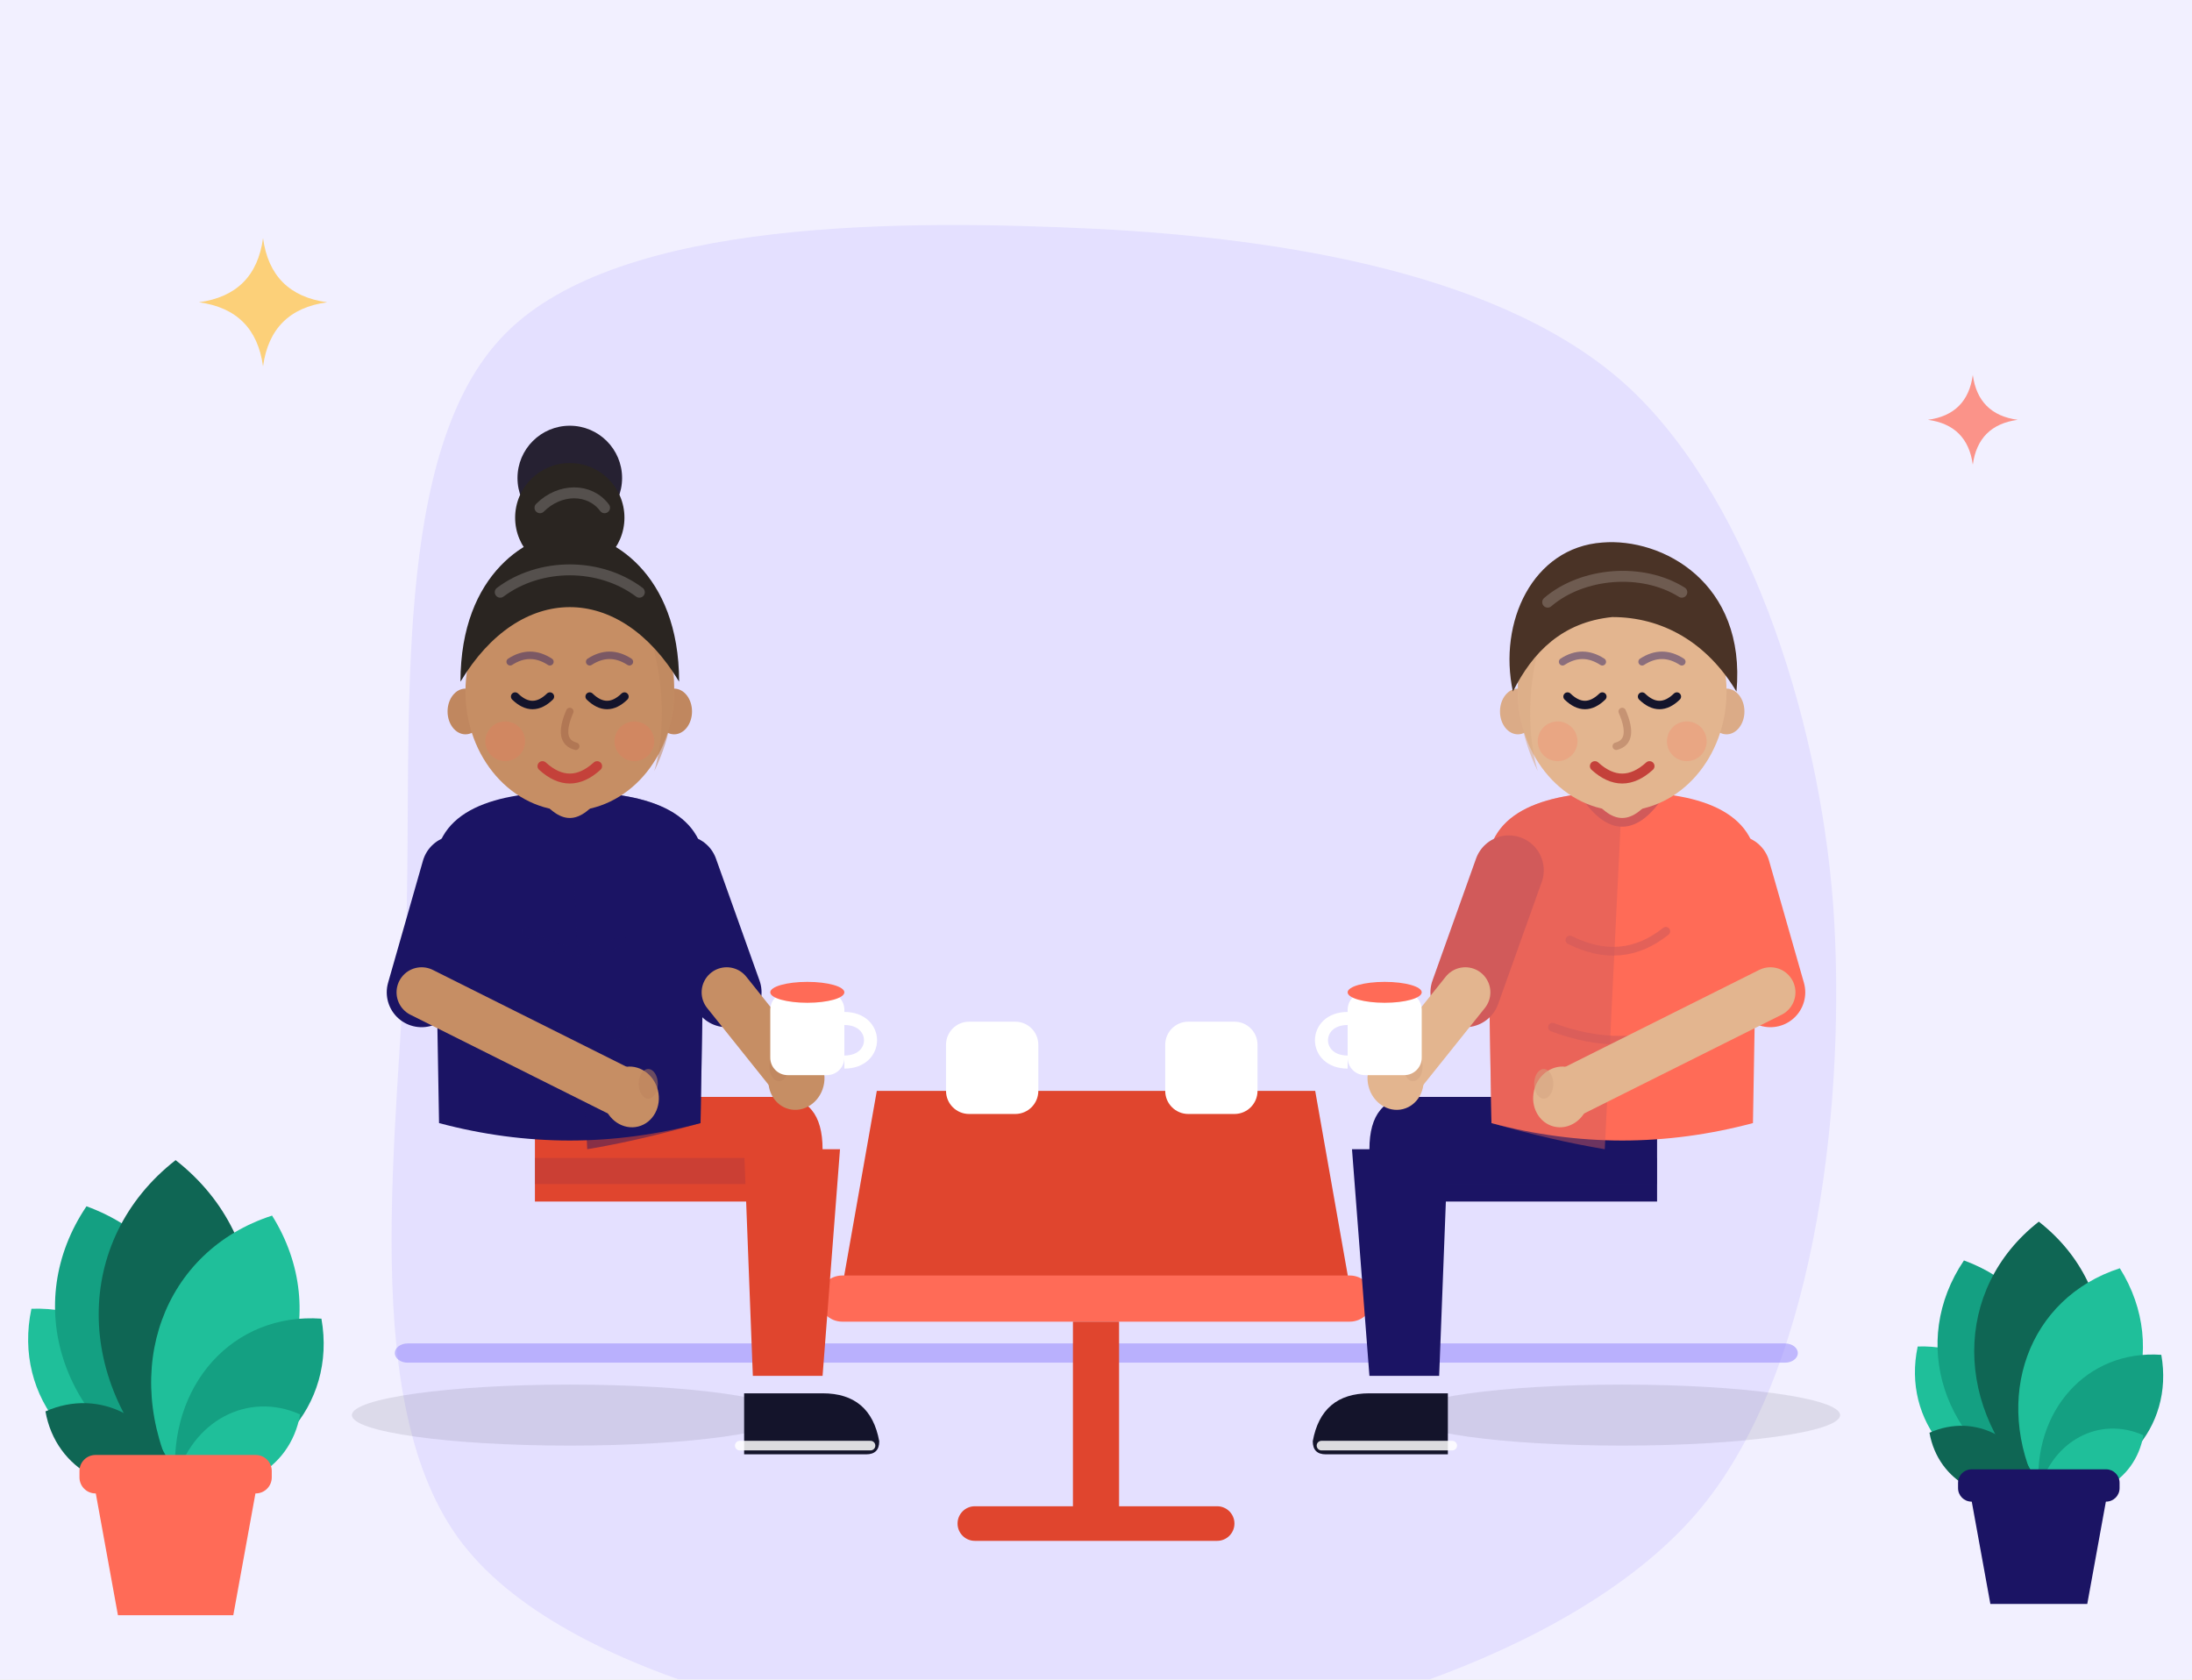
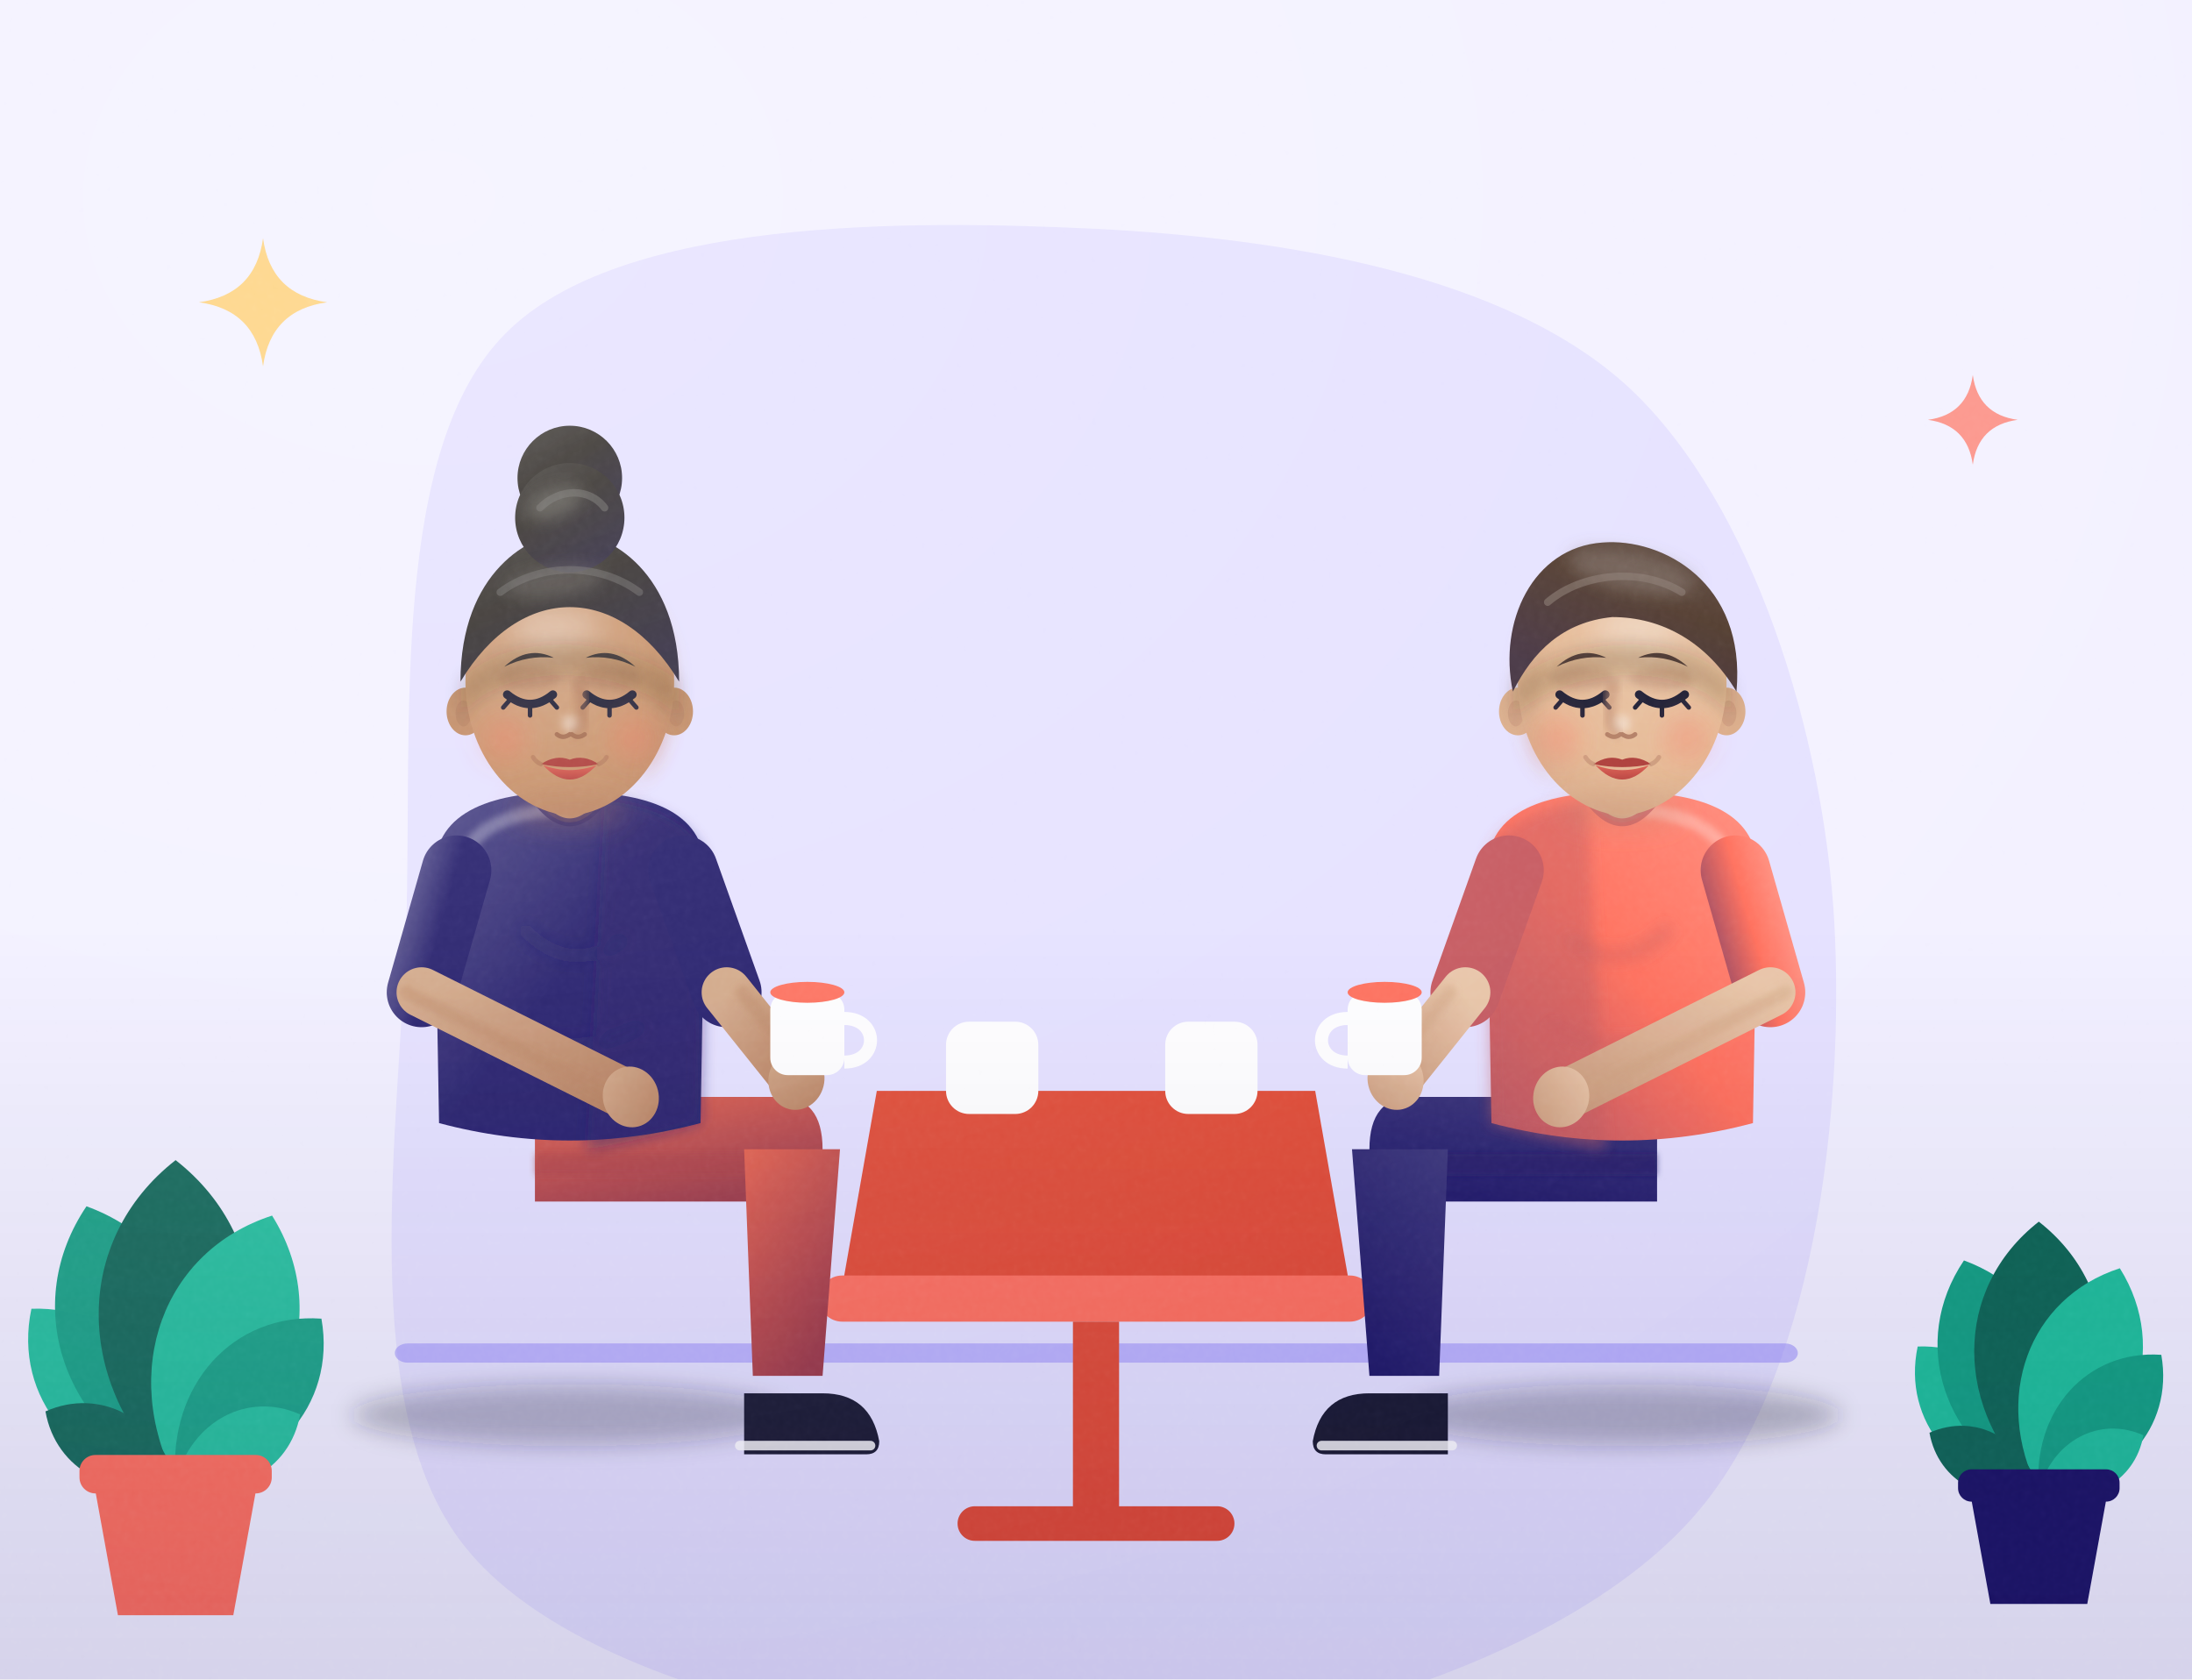
<svg xmlns="http://www.w3.org/2000/svg" viewBox="0 0 342 262" width="342" height="262" preserveAspectRatio="xMidYMid slice">
+   <defs>
+     <filter id="b1" x="-60%" y="-60%" width="220%" height="220%">
+       <feGaussianBlur stdDeviation="0.8" />
+     </filter>
+     <filter id="b2" x="-60%" y="-60%" width="220%" height="220%">
+       <feGaussianBlur stdDeviation="1.6" />
+     </filter>
+     <filter id="b3" x="-60%" y="-60%" width="220%" height="220%">
+       <feGaussianBlur stdDeviation="2.6" />
+     </filter>
+     <filter id="b5" x="-60%" y="-60%" width="220%" height="220%">
+       <feGaussianBlur stdDeviation="4.5" />
+     </filter>
+     <filter id="b8" x="-60%" y="-60%" width="220%" height="220%">
+       <feGaussianBlur stdDeviation="8" />
+     </filter>
+     <radialGradient id="pgl" cx="0.2" cy="0.12" r="0.95">
+       <stop offset="0" stop-color="#ffffff" stop-opacity="0.2" />
+       <stop offset="1" stop-color="#ffffff" stop-opacity="0" />
+     </radialGradient>
+     <linearGradient id="pvg" x1="0" y1="0.55" x2="0" y2="1">
+       <stop offset="0" stop-color="#1b1464" stop-opacity="0" />
+       <stop offset="1" stop-color="#1b1464" stop-opacity="0.14" />
+     </linearGradient>
+     <filter id="pgr" x="0" y="0" width="100%" height="100%">
+       <feTurbulence type="fractalNoise" baseFrequency="0.9" numOctaves="2" seed="7" />
+       <feColorMatrix type="saturate" values="0" />
+     </filter>
+   </defs>
  <rect x="0" y="0" width="342" height="262" rx="0" fill="#f2f0ff" />
  <path d="M286.2 144.1C287.8 173.5 283.1 215.7 263.9 237C244.7 258.4 202.8 271.4 171 272.2C139.2 273 91 263.4 73.1 242C55.1 220.7 62.4 175.8 63.4 144.1C64.3 112.4 60.9 70 78.9 52C96.8 33.9 141.8 34.3 171 35.7C200.2 37.2 235.2 42.7 254.4 60.7C273.6 78.8 284.6 114.7 286.2 144.1Z" fill="#e4e0ff" />
  <path d="M41.04 37.16Q42.24 45.96 51.04 47.16Q42.24 48.36 41.04 57.16Q39.84 48.36 31.04 47.16Q39.84 45.96 41.04 37.16Z" fill="#ffc857" opacity="0.8" />
  <path d="M307.8 58.5Q308.64 64.66 314.8 65.5Q308.64 66.34 307.8 72.5Q306.96 66.34 300.8 65.5Q306.96 64.66 307.8 58.5Z" fill="#ff6b57" opacity="0.7" />
  <rect x="61.6" y="209.6" width="218.9" height="3" rx="2" fill="#8d80fb" opacity="0.5" />
  <g transform="translate(171 204.4) scale(0.9)">
    <path d="M-44 -4h88l-6 -34h-76z" fill="#e0452e" />
    <rect x="-48" y="-6" width="96" height="8" rx="4" fill="#ff6b57" />
    <rect x="-4" y="2" width="8" height="34" rx="0" fill="#e0452e" />
    <rect x="-24" y="34" width="48" height="6" rx="3" fill="#e0452e" />
    <rect x="-26" y="-50" width="16" height="16" rx="4" fill="#ffffff" />
    <rect x="12" y="-50" width="16" height="16" rx="4" fill="#ffffff" />
  </g>
  <g transform="translate(88.9 97.7) scale(0.68 0.68)">
-     <ellipse cx="0" cy="181" rx="50" ry="7" fill="#14142b" opacity="0.1" />
-     <circle cx="0" cy="-34" r="12" fill="#262132" />
-     <path d="M-8 108h56q10 0 10 12v8q0 4-4 4H-8z" fill="#e0452e" />
-     <path d="M-8 128h60v-6H-8z" fill="#b53a3a" opacity="0.5" />
-     <path d="M40 120h22l-4 52H42z" fill="#e0452e" />
+     <defs>
+       <linearGradient id="t6" x1="0" y1="0" x2="1" y2="1">
+         <stop offset="0" stop-color="#494383" />
+         <stop offset="0.5" stop-color="#1b1464" />
+         <stop offset="1" stop-color="#1b1464" />
+       </linearGradient>
+       <linearGradient id="b7" x1="0" y1="0" x2="0.6" y2="1">
+         <stop offset="0" stop-color="#e45b47" />
+         <stop offset="1" stop-color="#993341" />
+       </linearGradient>
+       <linearGradient id="k8" x1="0" y1="0" x2="1" y2="1">
+         <stop offset="0" stop-color="#d1a583" />
+         <stop offset="1" stop-color="#b37956" />
+       </linearGradient>
+       <linearGradient id="d9" x1="0" y1="0" x2="0.5" y2="1">
+         <stop offset="0" stop-color="#3d377b" />
+         <stop offset="1" stop-color="#1b1464" />
+       </linearGradient>
+     </defs>
+     <g filter="url(#b3)">
+       <ellipse cx="0" cy="181" rx="50" ry="7" fill="#14142b" opacity="0.28" />
+     </g>
+     <defs>
+       <linearGradient id="h1" x1="0" y1="0" x2="0.6" y2="1">
+         <stop offset="0" stop-color="#3f3b37" />
+         <stop offset="0.45" stop-color="#2a2521" />
+         <stop offset="1" stop-color="#262035" />
+       </linearGradient>
+       <linearGradient id="hl2" x1="0" y1="0" x2="0" y2="1">
+         <stop offset="0" stop-color="#2a2521" />
+         <stop offset="1" stop-color="#231d43" />
+       </linearGradient>
+     </defs>
+     <circle cx="0" cy="-34" r="12" fill="url(#h1)" />
+     <path d="M-8 108h56q10 0 10 12v8q0 4-4 4H-8z" fill="url(#b7)" />
+     <g filter="url(#b1)">
+       <path d="M-8 126h60v-5H-8z" fill="#a9373d" opacity="0.5" />
+     </g>
+     <path d="M40 120h22l-4 52H42z" fill="url(#b7)" />
    <path d="M40 176h18q11 0 13 11q0 3-3 3h-28z" fill="#14142b" />
+     <g filter="url(#b1)">
+       <path d="M46 179h12" stroke="#8a8a95" stroke-width="2" opacity="0.5" />
+     </g>
    <path d="M39 188h30" stroke="#fff" stroke-width="2.2" stroke-linecap="round" opacity="0.85" />
-     <path d="M-7 26h14v16Q0 48 -7 42Z" fill="#c68e64" />
-     <path d="M-7 36Q0 44 7 36V42Q0 48 -7 42Z" fill="#bb825c" opacity="0.6" />
-     <path d="M-31 56C-31 42-17 38 0 38S31 42 31 56L30 114Q0 122 -30 114Z" fill="#1b1464" />
-     <path d="M0 38C17 38 31 42 31 56L30 114Q16 118 4 120Z" fill="#1b1464" opacity="0.45" />
-     <path d="M-10 70Q0 78 12 72M-14 92Q0 98 16 92" stroke="#1b1464" stroke-width="2" fill="none" stroke-linecap="round" opacity="0.6" />
-     <path d="M-9 38Q0 52 9 38" fill="#c68e64" />
-     <path d="M-9 38Q0 52 9 38" stroke="#1b1464" stroke-width="2" fill="none" />
-     <path d="M-26 56L-34 84" stroke="#1b1464" stroke-width="16" stroke-linecap="round" fill="none" />
-     <path d="M-34 84L14 108" stroke="#c68e64" stroke-width="11.5" stroke-linecap="round" fill="none" />
-     <path d="M-34 84L-10 96" stroke="#1b1464" stroke-width="15" stroke-linecap="round" fill="none" opacity="0" />
-     <ellipse cx="14" cy="108" rx="6.4" ry="7" fill="#c68e64" transform="rotate(-14 14 108)" />
-     <ellipse cx="18" cy="105" rx="2.2" ry="3.4" fill="#bb825c" opacity="0.5" />
+     <path d="M-7 26h14v16Q0 48 -7 42Z" fill="url(#k8)" />
+     <g filter="url(#b1)">
+       <path d="M-7 34Q0 46 7 34V44Q0 50 -7 44Z" fill="#b77d58" opacity="0.55" />
+     </g>
+     <path d="M-31 56C-31 42-17 38 0 38S31 42 31 56L30 114Q0 122 -30 114Z" fill="url(#t6)" />
+     <g filter="url(#b2)">
+       <path d="M8 40C26 42 31 50 31 56L30 114Q16 118 4 120Z" fill="#1b1464" opacity="0.5" />
+       <path d="M-10 70Q0 80 12 72M-14 92Q0 100 16 92" stroke="#1b1464" stroke-width="3" fill="none" stroke-linecap="round" opacity="0.4" />
+     </g>
+     <g filter="url(#b1)">
+       <path d="M-24 52C-20 44-8 42 0 42" stroke="#9895b9" stroke-width="3" fill="none" opacity="0.6" />
+     </g>
+     <path d="M-9 38Q0 52 9 38" fill="url(#k8)" />
+     <path d="M-9 38Q0 52 9 38" stroke="#1b1464" stroke-width="1.8" fill="none" opacity="0.8" />
+     <path d="M-26 56L-34 84" stroke="url(#t6)" stroke-width="16" stroke-linecap="round" fill="none" />
+     <path d="M-34 84L14 108" stroke="url(#k8)" stroke-width="11.5" stroke-linecap="round" fill="none" />
+     <g filter="url(#b1)">
+       <path d="M-34 84L14 108" stroke="#b77d58" stroke-width="3" stroke-linecap="round" fill="none" opacity="0.4" transform="translate(-3.5 0)" />
+     </g>
+     <ellipse cx="14" cy="108" rx="6.4" ry="7" fill="url(#k8)" transform="rotate(-14 14 108)" />
    <path d="M26 56L36 84" stroke="#1b1464" stroke-width="16" stroke-linecap="round" fill="none" />
-     <path d="M36 84L52 104" stroke="#c68e64" stroke-width="11.5" stroke-linecap="round" fill="none" />
-     <path d="M36 84L44 94" stroke="#1b1464" stroke-width="15" stroke-linecap="round" fill="none" opacity="0" />
-     <ellipse cx="52" cy="104" rx="6.4" ry="7" fill="#c68e64" transform="rotate(14 52 104)" />
-     <ellipse cx="48" cy="101" rx="2.2" ry="3.4" fill="#bb825c" opacity="0.5" />
+     <path d="M36 84L52 104" stroke="url(#k8)" stroke-width="11.5" stroke-linecap="round" fill="none" />
+     <g filter="url(#b1)">
+       <path d="M36 84L52 104" stroke="#b77d58" stroke-width="3" stroke-linecap="round" fill="none" opacity="0.4" transform="translate(3.5 0)" />
+     </g>
+     <ellipse cx="52" cy="104" rx="6.4" ry="7" fill="url(#k8)" transform="rotate(14 52 104)" />
    <rect x="46" y="84" width="17" height="19" rx="4" fill="#ffffff" />
    <path d="M63 90c8 0 8 10 0 10" stroke="#fff" stroke-width="3" fill="none" />
    <ellipse cx="54.5" cy="84" rx="8.5" ry="2.4" fill="#ff6b57" />
    <g transform="translate(0 15) scale(1.14)">
-       <ellipse cx="-21" cy="4" rx="3.6" ry="4.6" fill="#c0875f" />
-       <ellipse cx="21" cy="4" rx="3.6" ry="4.6" fill="#c0875f" />
-       <ellipse cx="0" cy="0" rx="21" ry="24" fill="#c68e64" />
-       <path d="M10-22C22-18 24 2 17 16C20 6 19-12 10-22Z" fill="#be865e" opacity="0.55" />
-       <path d="M-12-6q4-2.6 8 0M4-6q4-2.6 8 0" stroke="#684b64" stroke-width="1.5" fill="none" stroke-linecap="round" opacity="0.8" />
-       <path d="M-11 1q3.5 3.4 7 0M4 1q3.5 3.4 7 0" stroke="#14142b" stroke-width="1.7" fill="none" stroke-linecap="round" />
-       <path d="M0 4q-2.6 6 1.2 7" stroke="#b17754" stroke-width="1.5" fill="none" stroke-linecap="round" />
-       <path d="M-5.5 15q5.5 5 11 0" stroke="#c4413a" stroke-width="2" fill="none" stroke-linecap="round" />
-       <circle cx="-13" cy="10" r="4" fill="#ff6b57" opacity="0.2" />
-       <circle cx="13" cy="10" r="4" fill="#ff6b57" opacity="0.2" />
-       <path d="M-22-2C-22-24-8-32 0-32S22-24 22-2C16-12 8-17 0-17S-16-12-22-2Z" fill="#2a2521" />
-       <circle cx="0" cy="-35" r="11" fill="#2a2521" />
-       <path d="M-6-37C-2-41 4-41 7-37" stroke="#66625f" stroke-width="2.2" fill="none" stroke-linecap="round" opacity="0.7" />
-       <path d="M-14-20C-6-26 6-26 14-20" stroke="#66625f" stroke-width="2.2" fill="none" stroke-linecap="round" opacity="0.7" />
+       <defs>
+         <radialGradient id="s3" cx="0.38" cy="0.3" r="0.85">
+           <stop offset="0" stop-color="#cfa07d" />
+           <stop offset="0.6" stop-color="#c68e64" />
+           <stop offset="1" stop-color="#ba815b" />
+         </radialGradient>
+       </defs>
+       <ellipse cx="-21" cy="4" rx="3.8" ry="4.8" fill="#be865e" />
+       <ellipse cx="-21.4" cy="4.4" rx="1.6" ry="2.6" fill="#af7553" opacity="0.6" />
+       <ellipse cx="21" cy="4" rx="3.8" ry="4.8" fill="#be865e" />
+       <ellipse cx="21.4" cy="4.4" rx="1.6" ry="2.6" fill="#af7553" opacity="0.6" />
+       <path d="M-21-2C-21-18-11-24 0-24C11-24 21-18 21-2C21 12 12 24 0 25C-12 24-21 12-21-2Z" fill="url(#s3)" />
+       <g filter="url(#b2)">
+         <path d="M11-22C24-16 24 8 14 19C19 6 18-10 11-22Z" fill="#b77d58" opacity="0.38" />
+       </g>
+       <g filter="url(#b3)">
+         <ellipse cx="-3" cy="-13" rx="9" ry="4" fill="#fff" opacity="0.28" />
+         <ellipse cx="0" cy="24" rx="12" ry="3.6" fill="#a86d4d" opacity="0.3" />
+       </g>
+       <defs>
+         <radialGradient id="i4" cx="0.5" cy="0.5" r="0.5">
+           <stop offset="0" stop-color="#6b4a32" />
+           <stop offset="1" stop-color="#2a1810" />
+         </radialGradient>
+         <linearGradient id="l5" x1="0" y1="0" x2="0" y2="1">
+           <stop offset="0" stop-color="#d9584a" />
+           <stop offset="1" stop-color="#b73a36" />
+         </linearGradient>
+       </defs>
+       <g filter="url(#b1)">
+         <ellipse cx="-8" cy="-2.6" rx="6.4" ry="2.4" fill="#a86d4d" opacity="0.4" />
+         <ellipse cx="8" cy="-2.6" rx="6.4" ry="2.4" fill="#a86d4d" opacity="0.4" />
+       </g>
+       <path d="M-13.2-5Q-8.4-9.4-3.2-6.8Q-8.4-7.4-13.2-5Z" fill="#28222b" />
+       <path d="M3.2-6.8Q8.4-9.4 13.2-5Q8.4-7.4 3.2-6.8Z" fill="#28222b" />
+       <path d="M-12.6 0.6Q-8 4.4 -3.4 0.6" stroke="#14142b" stroke-width="1.7" fill="none" stroke-linecap="round" />
+       <path d="M-12 1.6l-1.4 1.6M-8 3l0 1.8M-4 1.6l1.4 1.6" stroke="#14142b" stroke-width="0.9" stroke-linecap="round" />
+       <path d="M3.4 0.6Q8 4.4 12.6 0.6" stroke="#14142b" stroke-width="1.7" fill="none" stroke-linecap="round" />
+       <path d="M4 1.6l-1.4 1.6M8 3l0 1.8M12 1.6l1.4 1.6" stroke="#14142b" stroke-width="0.9" stroke-linecap="round" />
+       <g filter="url(#b1)">
+         <path d="M1.8-1Q4 5.5 1 8" stroke="#a86d4d" stroke-width="2.6" fill="none" stroke-linecap="round" opacity="0.55" />
+       </g>
+       <g filter="url(#b1)">
+         <circle cx="0" cy="6.4" r="1.7" fill="#fff" opacity="0.4" />
+       </g>
+       <path d="M-2.6 8.6q1.2 1 2.6 0M0.4 8.6q1.2 1 2.6 0" stroke="#a06547" stroke-width="0.9" fill="none" stroke-linecap="round" />
+       <path d="M-5.8 14.6Q-2.8 12.6 0 13.7Q2.8 12.6 5.8 14.6Q0 15.8-5.8 14.6Z" fill="#a93430" />
+       <path d="M-5.4 14.8Q0 20.6 5.4 14.8Q0 16.8-5.4 14.8Z" fill="url(#l5)" />
+       <path d="M-5.8 14.6q-1-.4-1.6-1.4M5.8 14.6q1-.4 1.6-1.4" stroke="#a86d4d" stroke-width="0.9" fill="none" stroke-linecap="round" opacity="0.6" />
+       <g filter="url(#b3)">
+         <circle cx="-13" cy="9.5" r="4.4" fill="#ff6b57" opacity="0.32" />
+         <circle cx="13" cy="9.5" r="4.4" fill="#ff6b57" opacity="0.32" />
+       </g>
+       <g filter="url(#b2)">
+         <path d="M-22-2C-14-12 10-12 22-2L22 5C10-6-14-6-22 5Z" fill="#3a1d14" opacity="0.2" />
+       </g>
+       <path d="M-22-2C-22-24-8-32 0-32S22-24 22-2C16-12 8-17 0-17S-16-12-22-2Z" fill="url(#h1)" />
+       <circle cx="0" cy="-35" r="11" fill="url(#h1)" />
+       <g filter="url(#b2)">
+         <ellipse cx="-3" cy="-38" rx="6" ry="3" fill="#726f6c" opacity="0.55" transform="rotate(-20 -3 -38)" />
+       </g>
+       <g filter="url(#b2)">
+         <ellipse cx="-3" cy="-22" rx="10" ry="3" fill="#726f6c" opacity="0.4" transform="rotate(-8 -3 -22)" />
+       </g>
+       <path d="M-6-37C-2-41 4-41 7-37" stroke="#726f6c" stroke-width="1.5" fill="none" stroke-linecap="round" opacity="0.5" />
+       <path d="M-14-20C-6-26 6-26 14-20" stroke="#726f6c" stroke-width="1.5" fill="none" stroke-linecap="round" opacity="0.45" />
    </g>
  </g>
  <g transform="translate(253.1 97.7) scale(-0.68 0.68)">
-     <ellipse cx="0" cy="181" rx="50" ry="7" fill="#14142b" opacity="0.1" />
-     <path d="M-8 108h56q10 0 10 12v8q0 4-4 4H-8z" fill="#1b1464" />
-     <path d="M-8 128h60v-6H-8z" fill="#1b1464" opacity="0.5" />
-     <path d="M40 120h22l-4 52H42z" fill="#1b1464" />
+     <defs>
+       <linearGradient id="t15" x1="0" y1="0" x2="1" y2="1">
+         <stop offset="0" stop-color="#ff8979" />
+         <stop offset="0.5" stop-color="#ff6b57" />
+         <stop offset="1" stop-color="#b14d5b" />
+       </linearGradient>
+       <linearGradient id="b16" x1="0" y1="0" x2="0.6" y2="1">
+         <stop offset="0" stop-color="#363077" />
+         <stop offset="1" stop-color="#1b1464" />
+       </linearGradient>
+       <linearGradient id="k17" x1="0" y1="0" x2="1" y2="1">
+         <stop offset="0" stop-color="#e9c4a5" />
+         <stop offset="1" stop-color="#c99776" />
+       </linearGradient>
+       <linearGradient id="d18" x1="0" y1="0" x2="0.5" y2="1">
+         <stop offset="0" stop-color="#ff8170" />
+         <stop offset="1" stop-color="#a84a5c" />
+       </linearGradient>
+     </defs>
+     <g filter="url(#b3)">
+       <ellipse cx="0" cy="181" rx="50" ry="7" fill="#14142b" opacity="0.28" />
+     </g>
+     <defs>
+       <linearGradient id="h10" x1="0" y1="0" x2="0.6" y2="1">
+         <stop offset="0" stop-color="#5c473c" />
+         <stop offset="0.45" stop-color="#4a3326" />
+         <stop offset="1" stop-color="#3c2a39" />
+       </linearGradient>
+       <linearGradient id="hl11" x1="0" y1="0" x2="0" y2="1">
+         <stop offset="0" stop-color="#4a3326" />
+         <stop offset="1" stop-color="#332445" />
+       </linearGradient>
+     </defs>
+     <path d="M-8 108h56q10 0 10 12v8q0 4-4 4H-8z" fill="url(#b16)" />
+     <g filter="url(#b1)">
+       <path d="M-8 126h60v-5H-8z" fill="#1b1464" opacity="0.5" />
+     </g>
+     <path d="M40 120h22l-4 52H42z" fill="url(#b16)" />
    <path d="M40 176h18q11 0 13 11q0 3-3 3h-28z" fill="#14142b" />
+     <g filter="url(#b1)">
+       <path d="M46 179h12" stroke="#8a8a95" stroke-width="2" opacity="0.5" />
+     </g>
    <path d="M39 188h30" stroke="#fff" stroke-width="2.2" stroke-linecap="round" opacity="0.85" />
-     <path d="M-7 26h14v16Q0 48 -7 42Z" fill="#e3b58f" />
-     <path d="M-7 36Q0 44 7 36V42Q0 48 -7 42Z" fill="#d4a481" opacity="0.6" />
-     <path d="M-31 56C-31 42-17 38 0 38S31 42 31 56L30 114Q0 122 -30 114Z" fill="#ff6b57" />
-     <path d="M0 38C17 38 31 42 31 56L30 114Q16 118 4 120Z" fill="#d15a5a" opacity="0.45" />
-     <path d="M-10 70Q0 78 12 72M-14 92Q0 98 16 92" stroke="#d15a5a" stroke-width="2" fill="none" stroke-linecap="round" opacity="0.6" />
-     <path d="M-9 38Q0 52 9 38" fill="#e3b58f" />
-     <path d="M-9 38Q0 52 9 38" stroke="#d15a5a" stroke-width="2" fill="none" />
-     <path d="M-26 56L-34 84" stroke="#ff6b57" stroke-width="16" stroke-linecap="round" fill="none" />
-     <path d="M-34 84L14 108" stroke="#e3b58f" stroke-width="11.5" stroke-linecap="round" fill="none" />
-     <path d="M-34 84L-10 96" stroke="#ff6b57" stroke-width="15" stroke-linecap="round" fill="none" opacity="0" />
-     <ellipse cx="14" cy="108" rx="6.4" ry="7" fill="#e3b58f" transform="rotate(-14 14 108)" />
-     <ellipse cx="18" cy="105" rx="2.2" ry="3.4" fill="#d4a481" opacity="0.5" />
-     <path d="M26 56L36 84" stroke="#d15a5a" stroke-width="16" stroke-linecap="round" fill="none" />
-     <path d="M36 84L52 104" stroke="#e3b58f" stroke-width="11.5" stroke-linecap="round" fill="none" />
-     <path d="M36 84L44 94" stroke="#d15a5a" stroke-width="15" stroke-linecap="round" fill="none" opacity="0" />
-     <ellipse cx="52" cy="104" rx="6.4" ry="7" fill="#e3b58f" transform="rotate(14 52 104)" />
-     <ellipse cx="48" cy="101" rx="2.2" ry="3.4" fill="#d4a481" opacity="0.5" />
+     <path d="M-7 26h14v16Q0 48 -7 42Z" fill="url(#k17)" />
+     <g filter="url(#b1)">
+       <path d="M-7 34Q0 46 7 34V44Q0 50 -7 44Z" fill="#ce9d7b" opacity="0.55" />
+     </g>
+     <path d="M-31 56C-31 42-17 38 0 38S31 42 31 56L30 114Q0 122 -30 114Z" fill="url(#t15)" />
+     <g filter="url(#b2)">
+       <path d="M8 40C26 42 31 50 31 56L30 114Q16 118 4 120Z" fill="#c4545a" opacity="0.5" />
+       <path d="M-10 70Q0 80 12 72M-14 92Q0 100 16 92" stroke="#c4545a" stroke-width="3" fill="none" stroke-linecap="round" opacity="0.4" />
+     </g>
+     <g filter="url(#b1)">
+       <path d="M-24 52C-20 44-8 42 0 42" stroke="#ffbcb3" stroke-width="3" fill="none" opacity="0.6" />
+     </g>
+     <path d="M-9 38Q0 52 9 38" fill="url(#k17)" />
+     <path d="M-9 38Q0 52 9 38" stroke="#c4545a" stroke-width="1.8" fill="none" opacity="0.8" />
+     <path d="M-26 56L-34 84" stroke="url(#t15)" stroke-width="16" stroke-linecap="round" fill="none" />
+     <path d="M-34 84L14 108" stroke="url(#k17)" stroke-width="11.5" stroke-linecap="round" fill="none" />
+     <g filter="url(#b1)">
+       <path d="M-34 84L14 108" stroke="#ce9d7b" stroke-width="3" stroke-linecap="round" fill="none" opacity="0.4" transform="translate(-3.5 0)" />
+     </g>
+     <ellipse cx="14" cy="108" rx="6.4" ry="7" fill="url(#k17)" transform="rotate(-14 14 108)" />
+     <path d="M26 56L36 84" stroke="#c4545a" stroke-width="16" stroke-linecap="round" fill="none" />
+     <path d="M36 84L52 104" stroke="url(#k17)" stroke-width="11.5" stroke-linecap="round" fill="none" />
+     <g filter="url(#b1)">
+       <path d="M36 84L52 104" stroke="#ce9d7b" stroke-width="3" stroke-linecap="round" fill="none" opacity="0.4" transform="translate(3.5 0)" />
+     </g>
+     <ellipse cx="52" cy="104" rx="6.4" ry="7" fill="url(#k17)" transform="rotate(14 52 104)" />
    <rect x="46" y="84" width="17" height="19" rx="4" fill="#ffffff" />
    <path d="M63 90c8 0 8 10 0 10" stroke="#fff" stroke-width="3" fill="none" />
    <ellipse cx="54.5" cy="84" rx="8.5" ry="2.4" fill="#ff6b57" />
    <g transform="translate(0 15) scale(1.14)">
-       <ellipse cx="-21" cy="4" rx="3.6" ry="4.6" fill="#dbab87" />
-       <ellipse cx="21" cy="4" rx="3.6" ry="4.6" fill="#dbab87" />
-       <ellipse cx="0" cy="0" rx="21" ry="24" fill="#e3b58f" />
-       <path d="M10-22C22-18 24 2 17 16C20 6 19-12 10-22Z" fill="#d9a985" opacity="0.55" />
-       <path d="M-12-6q4-2.6 8 0M4-6q4-2.6 8 0" stroke="#755c77" stroke-width="1.5" fill="none" stroke-linecap="round" opacity="0.8" />
-       <path d="M-11 1q3.5 3.4 7 0M4 1q3.5 3.4 7 0" stroke="#14142b" stroke-width="1.7" fill="none" stroke-linecap="round" />
-       <path d="M0 4q-2.6 6 1.2 7" stroke="#c69373" stroke-width="1.5" fill="none" stroke-linecap="round" />
-       <path d="M-5.5 15q5.5 5 11 0" stroke="#c4413a" stroke-width="2" fill="none" stroke-linecap="round" />
-       <circle cx="-13" cy="10" r="4" fill="#ff6b57" opacity="0.2" />
-       <circle cx="13" cy="10" r="4" fill="#ff6b57" opacity="0.2" />
-       <path d="M-23 0C-25-22-8-31 4-30C18-29 25-14 22 0C18-8 12-14 2-15C-8-15-17-10-23 0Z" fill="#4a3326" />
-       <path d="M-12-20C-4-25 8-24 15-18" stroke="#7d6c63" stroke-width="2.2" fill="none" stroke-linecap="round" opacity="0.7" />
+       <defs>
+         <radialGradient id="s12" cx="0.38" cy="0.3" r="0.85">
+           <stop offset="0" stop-color="#e7c1a1" />
+           <stop offset="0.6" stop-color="#e3b58f" />
+           <stop offset="1" stop-color="#d2a17f" />
+         </radialGradient>
+       </defs>
+       <ellipse cx="-21" cy="4" rx="3.8" ry="4.8" fill="#d9a985" />
+       <ellipse cx="-21.4" cy="4.4" rx="1.6" ry="2.6" fill="#c49071" opacity="0.6" />
+       <ellipse cx="21" cy="4" rx="3.8" ry="4.8" fill="#d9a985" />
+       <ellipse cx="21.4" cy="4.4" rx="1.6" ry="2.6" fill="#c49071" opacity="0.6" />
+       <path d="M-21-2C-21-18-11-24 0-24C11-24 21-18 21-2C21 12 12 24 0 25C-12 24-21 12-21-2Z" fill="url(#s12)" />
+       <g filter="url(#b2)">
+         <path d="M11-22C24-16 24 8 14 19C19 6 18-10 11-22Z" fill="#ce9d7b" opacity="0.38" />
+       </g>
+       <g filter="url(#b3)">
+         <ellipse cx="-3" cy="-13" rx="9" ry="4" fill="#fff" opacity="0.28" />
+         <ellipse cx="0" cy="24" rx="12" ry="3.6" fill="#b98467" opacity="0.3" />
+       </g>
+       <defs>
+         <radialGradient id="i13" cx="0.5" cy="0.5" r="0.5">
+           <stop offset="0" stop-color="#6b4a32" />
+           <stop offset="1" stop-color="#2a1810" />
+         </radialGradient>
+         <linearGradient id="l14" x1="0" y1="0" x2="0" y2="1">
+           <stop offset="0" stop-color="#d9584a" />
+           <stop offset="1" stop-color="#b73a36" />
+         </linearGradient>
+       </defs>
+       <g filter="url(#b1)">
+         <ellipse cx="-8" cy="-2.6" rx="6.4" ry="2.4" fill="#b98467" opacity="0.4" />
+         <ellipse cx="8" cy="-2.6" rx="6.4" ry="2.4" fill="#b98467" opacity="0.4" />
+       </g>
+       <path d="M-13.2-5Q-8.4-9.4-3.2-6.8Q-8.4-7.4-13.2-5Z" fill="#432e2f" />
+       <path d="M3.2-6.8Q8.4-9.4 13.2-5Q8.4-7.4 3.2-6.8Z" fill="#432e2f" />
+       <path d="M-12.6 0.6Q-8 4.4 -3.4 0.6" stroke="#14142b" stroke-width="1.7" fill="none" stroke-linecap="round" />
+       <path d="M-12 1.6l-1.4 1.6M-8 3l0 1.8M-4 1.6l1.4 1.6" stroke="#14142b" stroke-width="0.9" stroke-linecap="round" />
+       <path d="M3.4 0.6Q8 4.4 12.6 0.6" stroke="#14142b" stroke-width="1.7" fill="none" stroke-linecap="round" />
+       <path d="M4 1.6l-1.4 1.6M8 3l0 1.8M12 1.6l1.4 1.6" stroke="#14142b" stroke-width="0.9" stroke-linecap="round" />
+       <g filter="url(#b1)">
+         <path d="M1.8-1Q4 5.5 1 8" stroke="#b98467" stroke-width="2.6" fill="none" stroke-linecap="round" opacity="0.55" />
+       </g>
+       <g filter="url(#b1)">
+         <circle cx="0" cy="6.4" r="1.7" fill="#fff" opacity="0.4" />
+       </g>
+       <path d="M-2.6 8.6q1.2 1 2.6 0M0.4 8.6q1.2 1 2.6 0" stroke="#af785d" stroke-width="0.9" fill="none" stroke-linecap="round" />
+       <path d="M-5.8 14.6Q-2.8 12.6 0 13.7Q2.8 12.6 5.8 14.6Q0 15.8-5.8 14.6Z" fill="#a93430" />
+       <path d="M-5.4 14.8Q0 20.6 5.4 14.8Q0 16.8-5.4 14.8Z" fill="url(#l14)" />
+       <path d="M-5.8 14.6q-1-.4-1.6-1.4M5.8 14.6q1-.4 1.6-1.4" stroke="#b98467" stroke-width="0.9" fill="none" stroke-linecap="round" opacity="0.6" />
+       <g filter="url(#b3)">
+         <circle cx="-13" cy="9.5" r="4.4" fill="#ff6b57" opacity="0.32" />
+         <circle cx="13" cy="9.5" r="4.4" fill="#ff6b57" opacity="0.32" />
+       </g>
+       <g filter="url(#b2)">
+         <path d="M-22-2C-14-12 10-12 22-2L22 5C10-6-14-6-22 5Z" fill="#3a1d14" opacity="0.2" />
+       </g>
+       <path d="M-23 0C-25-22-8-31 4-30C18-29 25-14 22 0C18-8 12-14 2-15C-8-15-17-10-23 0Z" fill="url(#h10)" />
+       <g filter="url(#b2)">
+         <ellipse cx="-2" cy="-24" rx="13" ry="4" fill="#887870" opacity="0.5" transform="rotate(-12 -2 -24)" />
+       </g>
+       <path d="M-12-20C-4-25 8-24 15-18" stroke="#887870" stroke-width="1.5" fill="none" stroke-linecap="round" opacity="0.55" />
    </g>
  </g>
  <g transform="translate(27.4 241) scale(0.5)">
    <g transform="translate(0 -20) rotate(-40)">
      <path d="M0 0C22.4 -21 22.4 -52.5 0 -70C-22.4 -52.5 -22.4 -21 0 0Z" fill="#1fbf9a" />
    </g>
    <g transform="translate(0 -20) rotate(-18)">
      <path d="M0 0C28.8 -27 28.8 -67.5 0 -90C-28.8 -67.5 -28.8 -27 0 0Z" fill="#14a082" />
    </g>
    <g transform="translate(0 -20) rotate(0)">
      <path d="M0 0C32 -30 32 -75 0 -100C-32 -75 -32 -30 0 0Z" fill="#0f6654" />
    </g>
    <g transform="translate(0 -20) rotate(20)">
      <path d="M0 0C28.2 -26.4 28.2 -66 0 -88C-28.2 -66 -28.2 -26.4 0 0Z" fill="#1fbf9a" />
    </g>
    <g transform="translate(0 -20) rotate(42)">
      <path d="M0 0C21.8 -20.4 21.8 -51 0 -68C-21.8 -51 -21.8 -20.4 0 0Z" fill="#14a082" />
    </g>
    <g transform="translate(0 -20) rotate(-62)">
      <path d="M0 0C14.7 -13.8 14.7 -34.5 0 -46C-14.7 -34.5 -14.7 -13.8 0 0Z" fill="#0f6654" />
    </g>
    <g transform="translate(0 -20) rotate(62)">
      <path d="M0 0C14.1 -13.2 14.1 -33 0 -44C-14.1 -33 -14.1 -13.2 0 0Z" fill="#1fbf9a" />
    </g>
    <path d="M-26 -22h52l-8 44h-36z" fill="#ff6b57" />
    <rect x="-30" y="-28" width="60" height="12" rx="5" fill="#ff6b57" />
  </g>
  <g transform="translate(318.1 241) scale(0.42)">
    <g transform="translate(0 -20) rotate(-40)">
      <path d="M0 0C22.4 -21 22.4 -52.5 0 -70C-22.4 -52.5 -22.4 -21 0 0Z" fill="#1fbf9a" />
    </g>
    <g transform="translate(0 -20) rotate(-18)">
      <path d="M0 0C28.8 -27 28.8 -67.5 0 -90C-28.8 -67.5 -28.8 -27 0 0Z" fill="#14a082" />
    </g>
    <g transform="translate(0 -20) rotate(0)">
      <path d="M0 0C32 -30 32 -75 0 -100C-32 -75 -32 -30 0 0Z" fill="#0f6654" />
    </g>
    <g transform="translate(0 -20) rotate(20)">
      <path d="M0 0C28.2 -26.4 28.2 -66 0 -88C-28.2 -66 -28.2 -26.4 0 0Z" fill="#1fbf9a" />
    </g>
    <g transform="translate(0 -20) rotate(42)">
      <path d="M0 0C21.8 -20.4 21.8 -51 0 -68C-21.8 -51 -21.8 -20.4 0 0Z" fill="#14a082" />
    </g>
    <g transform="translate(0 -20) rotate(-62)">
      <path d="M0 0C14.7 -13.8 14.7 -34.5 0 -46C-14.7 -34.5 -14.7 -13.8 0 0Z" fill="#0f6654" />
    </g>
    <g transform="translate(0 -20) rotate(62)">
      <path d="M0 0C14.1 -13.2 14.1 -33 0 -44C-14.1 -33 -14.1 -13.2 0 0Z" fill="#1fbf9a" />
    </g>
    <path d="M-26 -22h52l-8 44h-36z" fill="#1b1464" />
    <rect x="-30" y="-28" width="60" height="12" rx="5" fill="#1b1464" />
  </g>
+   <rect width="342" height="262" fill="url(#pgl)" />
+   <rect width="342" height="262" fill="url(#pvg)" />
+   <rect width="342" height="262" filter="url(#pgr)" opacity="0.16" style="mix-blend-mode:soft-light" />
</svg>
